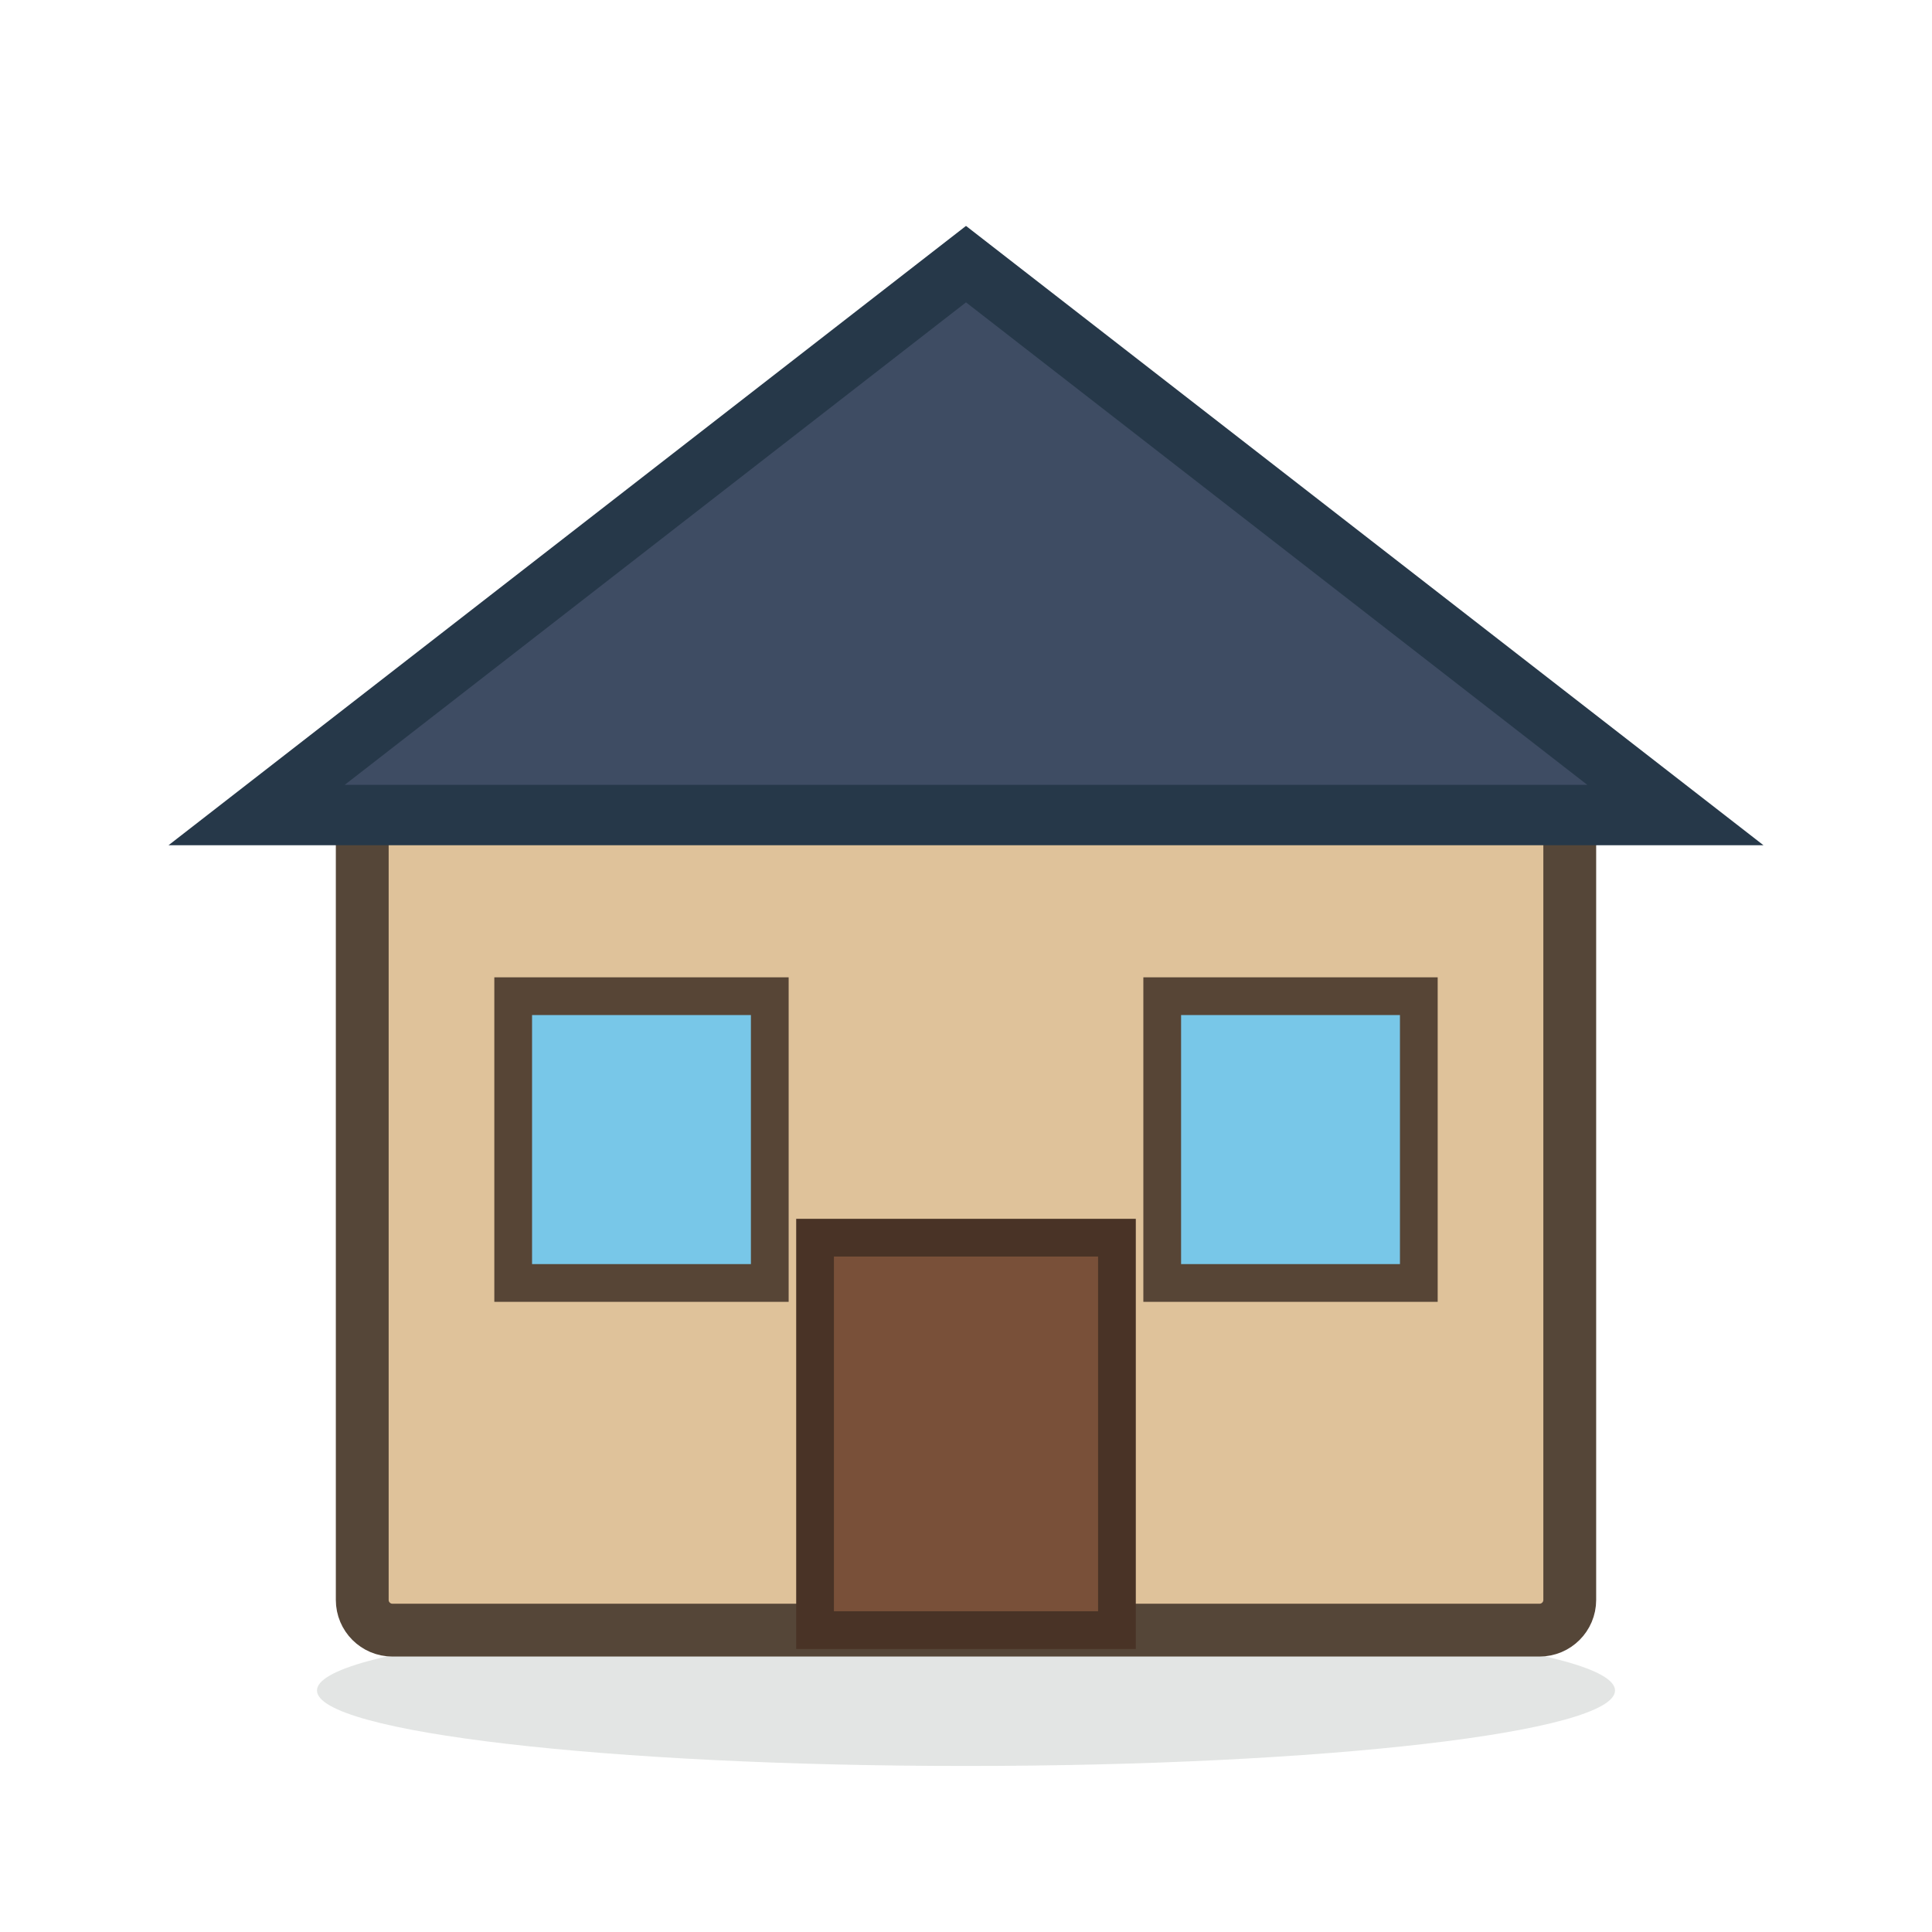
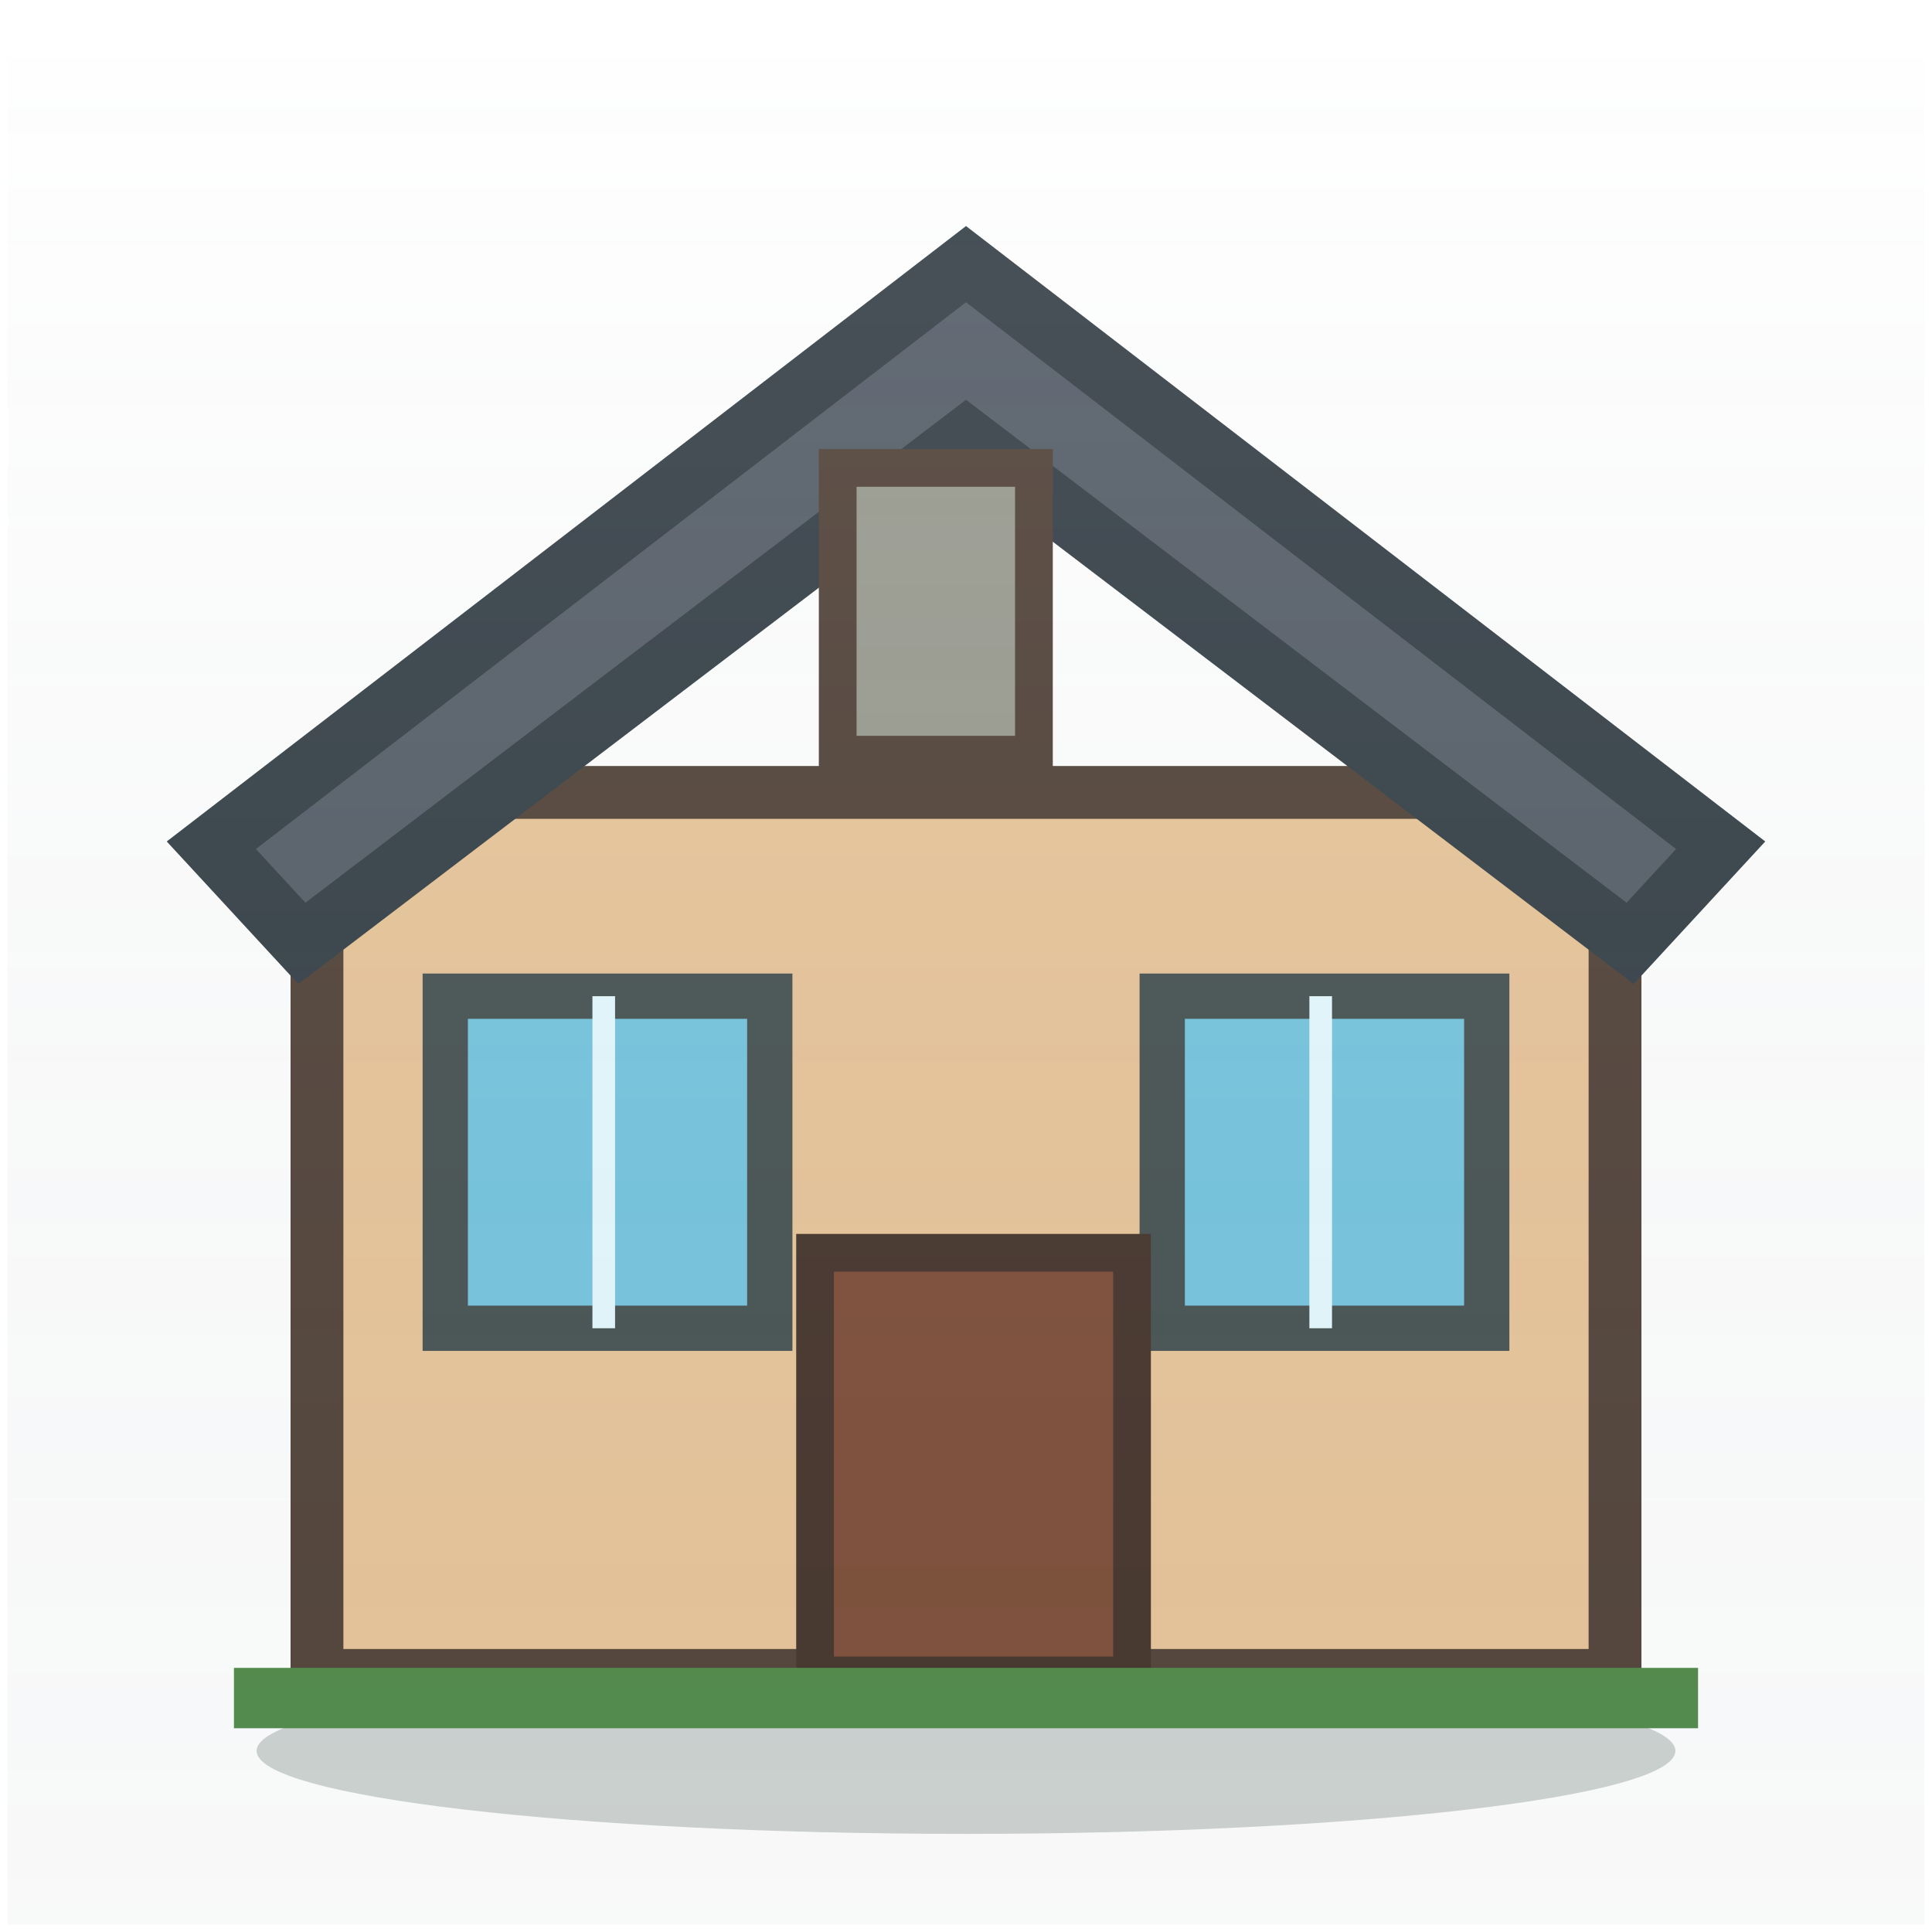
<svg xmlns="http://www.w3.org/2000/svg" width="256" height="256" viewBox="0 0 256 256">
-   <ellipse cx="128" cy="224" rx="86" ry="10" fill="#26382c" opacity=".13" />
-   <rect x="48" y="104" width="160" height="112" rx="4" fill="#dfc29a" stroke="#554638" stroke-width="7" />
-   <path d="M34 108L128 35l94 73Z" fill="#3e4c63" stroke="#263849" stroke-width="8" />
-   <rect x="68" y="132" width="34" height="38" fill="#78c7e8" stroke="#574536" stroke-width="5" />
-   <rect x="154" y="132" width="34" height="38" fill="#78c7e8" stroke="#574536" stroke-width="5" />
-   <rect x="108" y="164" width="40" height="52" fill="#795039" stroke="#493326" stroke-width="5" />
+   <defs>
+     <linearGradient id="sky" x2="0" y2="1">
+       <stop stop-color="#fff" stop-opacity=".22" />
+       <stop offset="1" stop-color="#263b48" stop-opacity=".08" />
+     </linearGradient>
+   </defs>
+   <ellipse cx="128" cy="232" rx="94" ry="11" fill="#253c31" opacity=".22" />
+   <rect x="42" y="105" width="172" height="117" fill="#e9c69b" stroke="#55463c" stroke-width="7" />
+   <path d="M28 112L128 35l100 77-12 13-88-67-88 67Z" fill="#59616b" stroke="#39434a" stroke-width="8" />
+   <rect x="59" y="132" width="43" height="44" fill="#78c6df" stroke="#4a5555" stroke-width="6" />
+   <rect x="154" y="132" width="43" height="44" fill="#78c6df" stroke="#4a5555" stroke-width="6" />
+   <path d="M80 132v44M175 132v44" stroke="#e6faff" stroke-width="3" />
+   <rect x="108" y="166" width="42" height="56" fill="#80513c" stroke="#49382f" stroke-width="5" />
+   <rect x="111" y="62" width="26" height="38" fill="#9b9c91" stroke="#55463c" stroke-width="5" />
+   <path d="M31 225h194" stroke="#548d4c" stroke-width="8" />
+   <rect x="1" y="1" width="254" height="254" fill="url(#sky)" opacity=".4" />
</svg>
